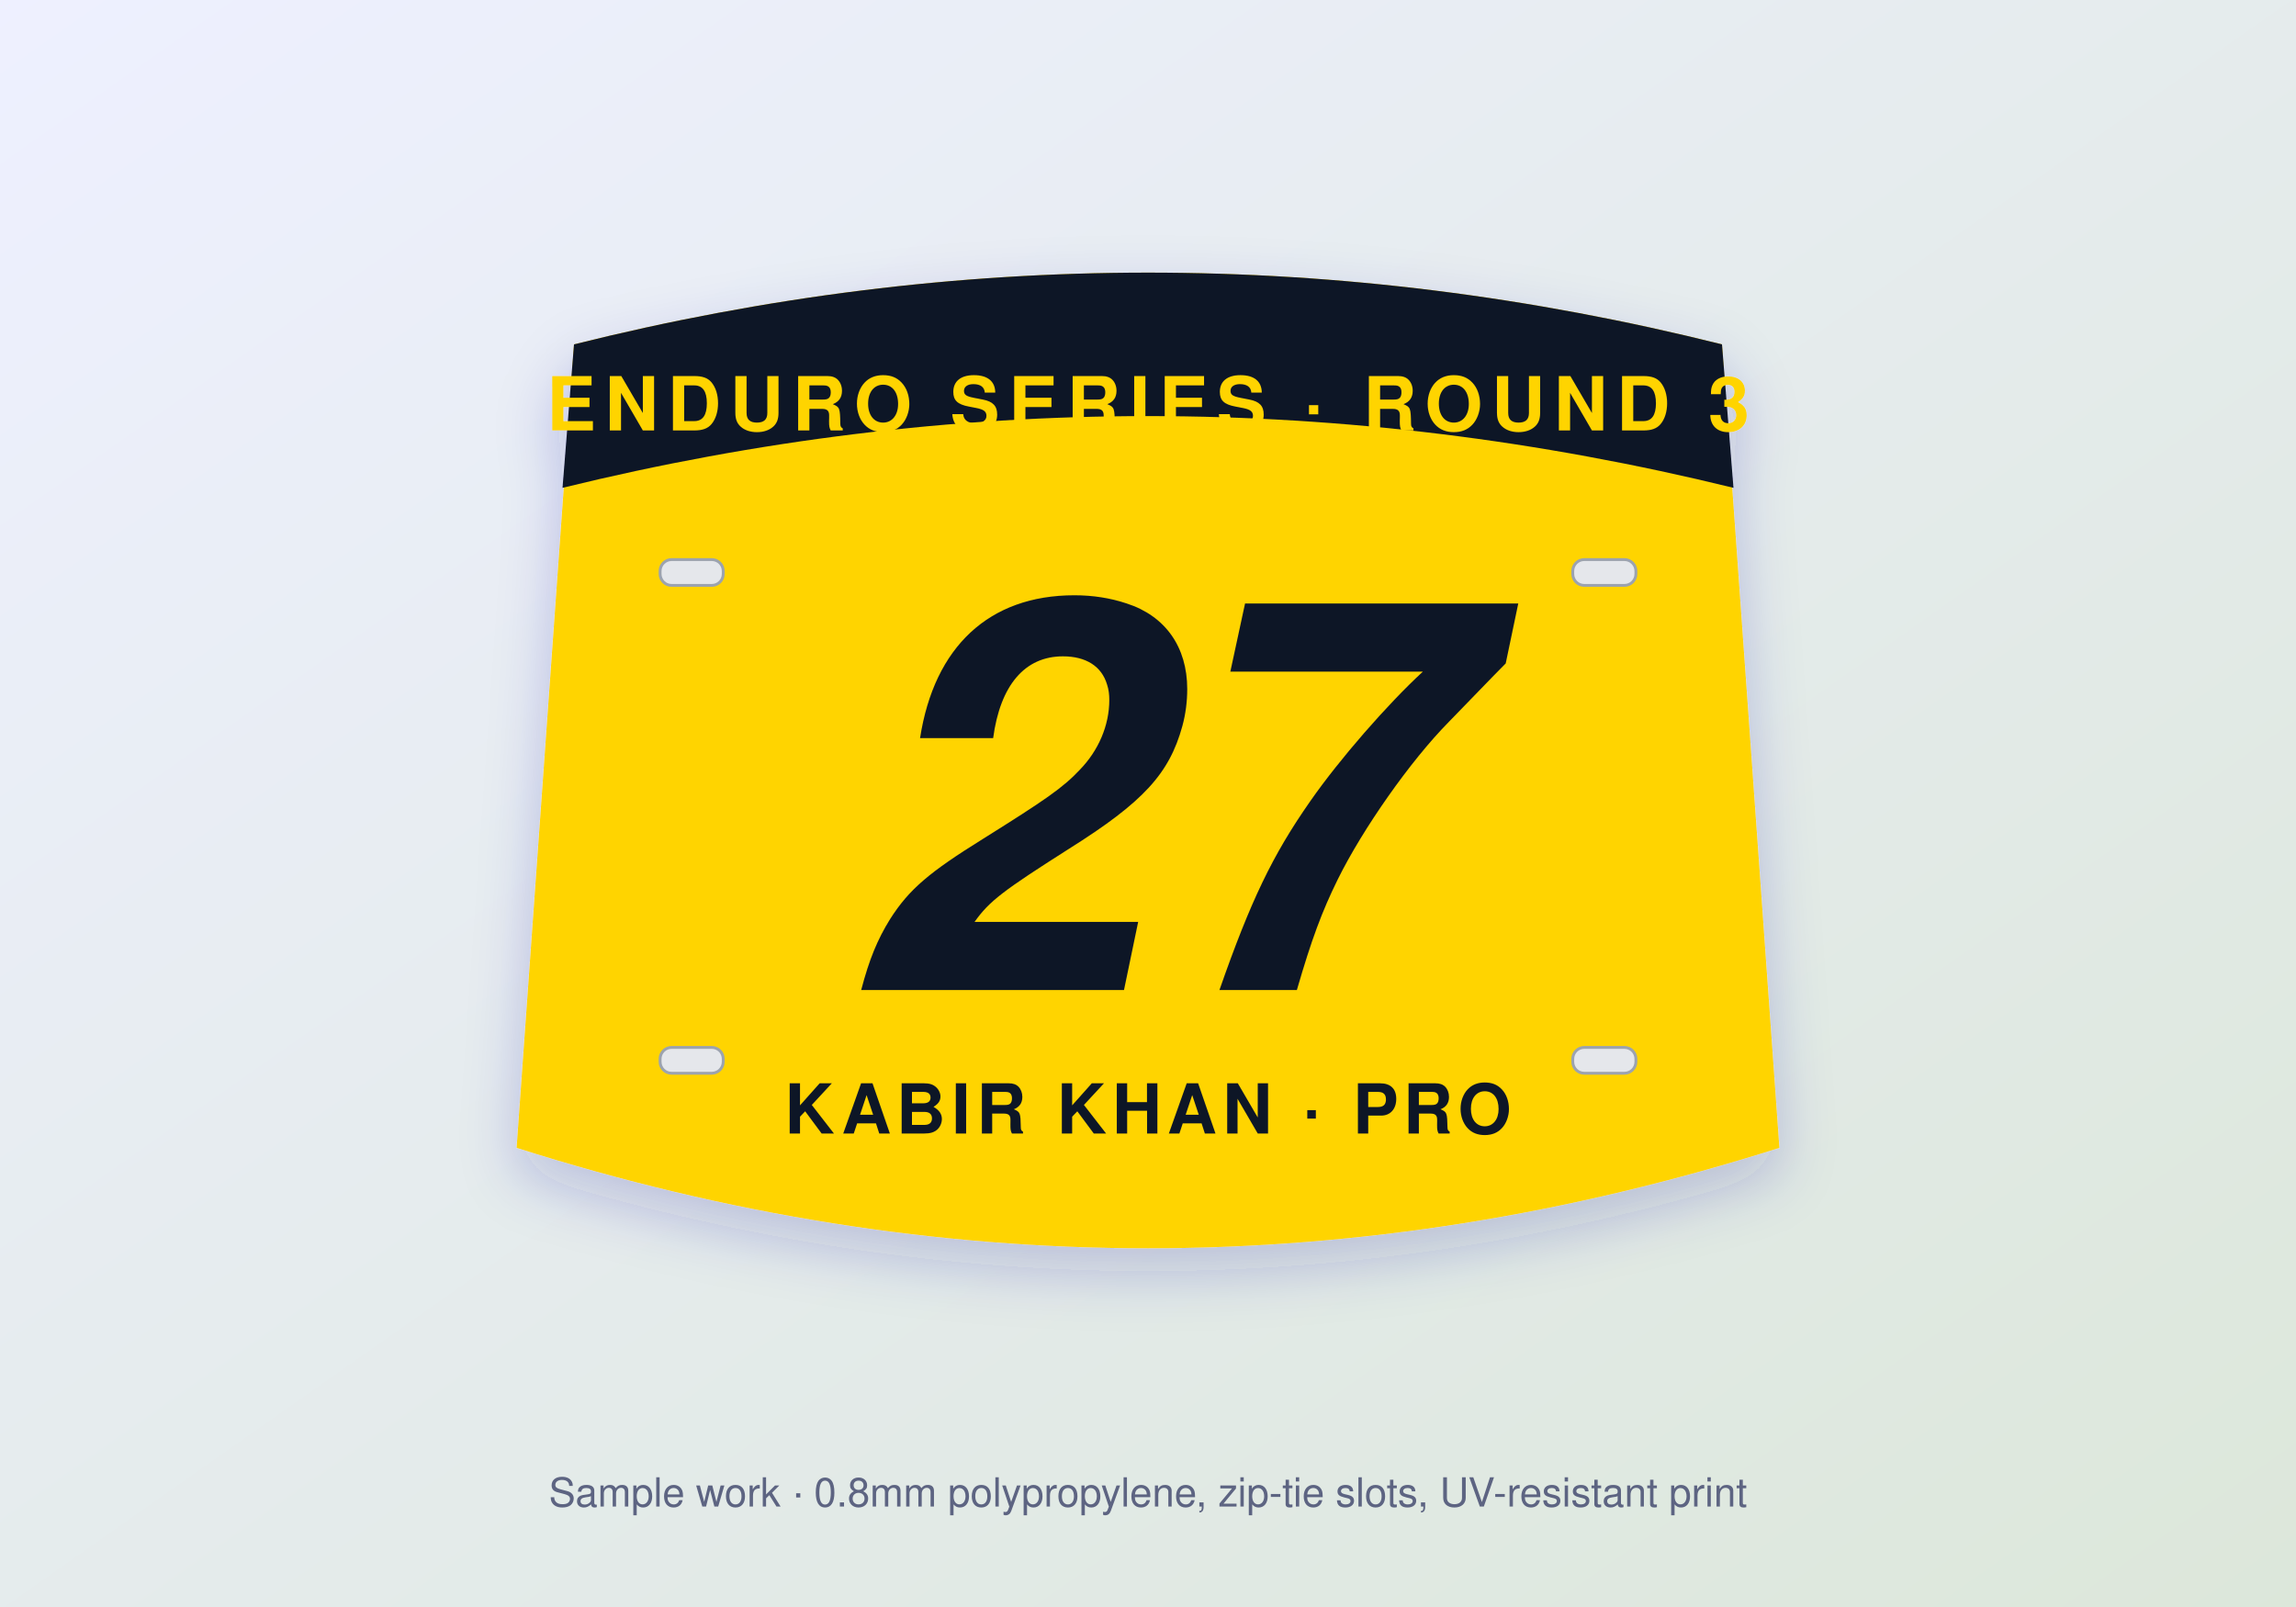
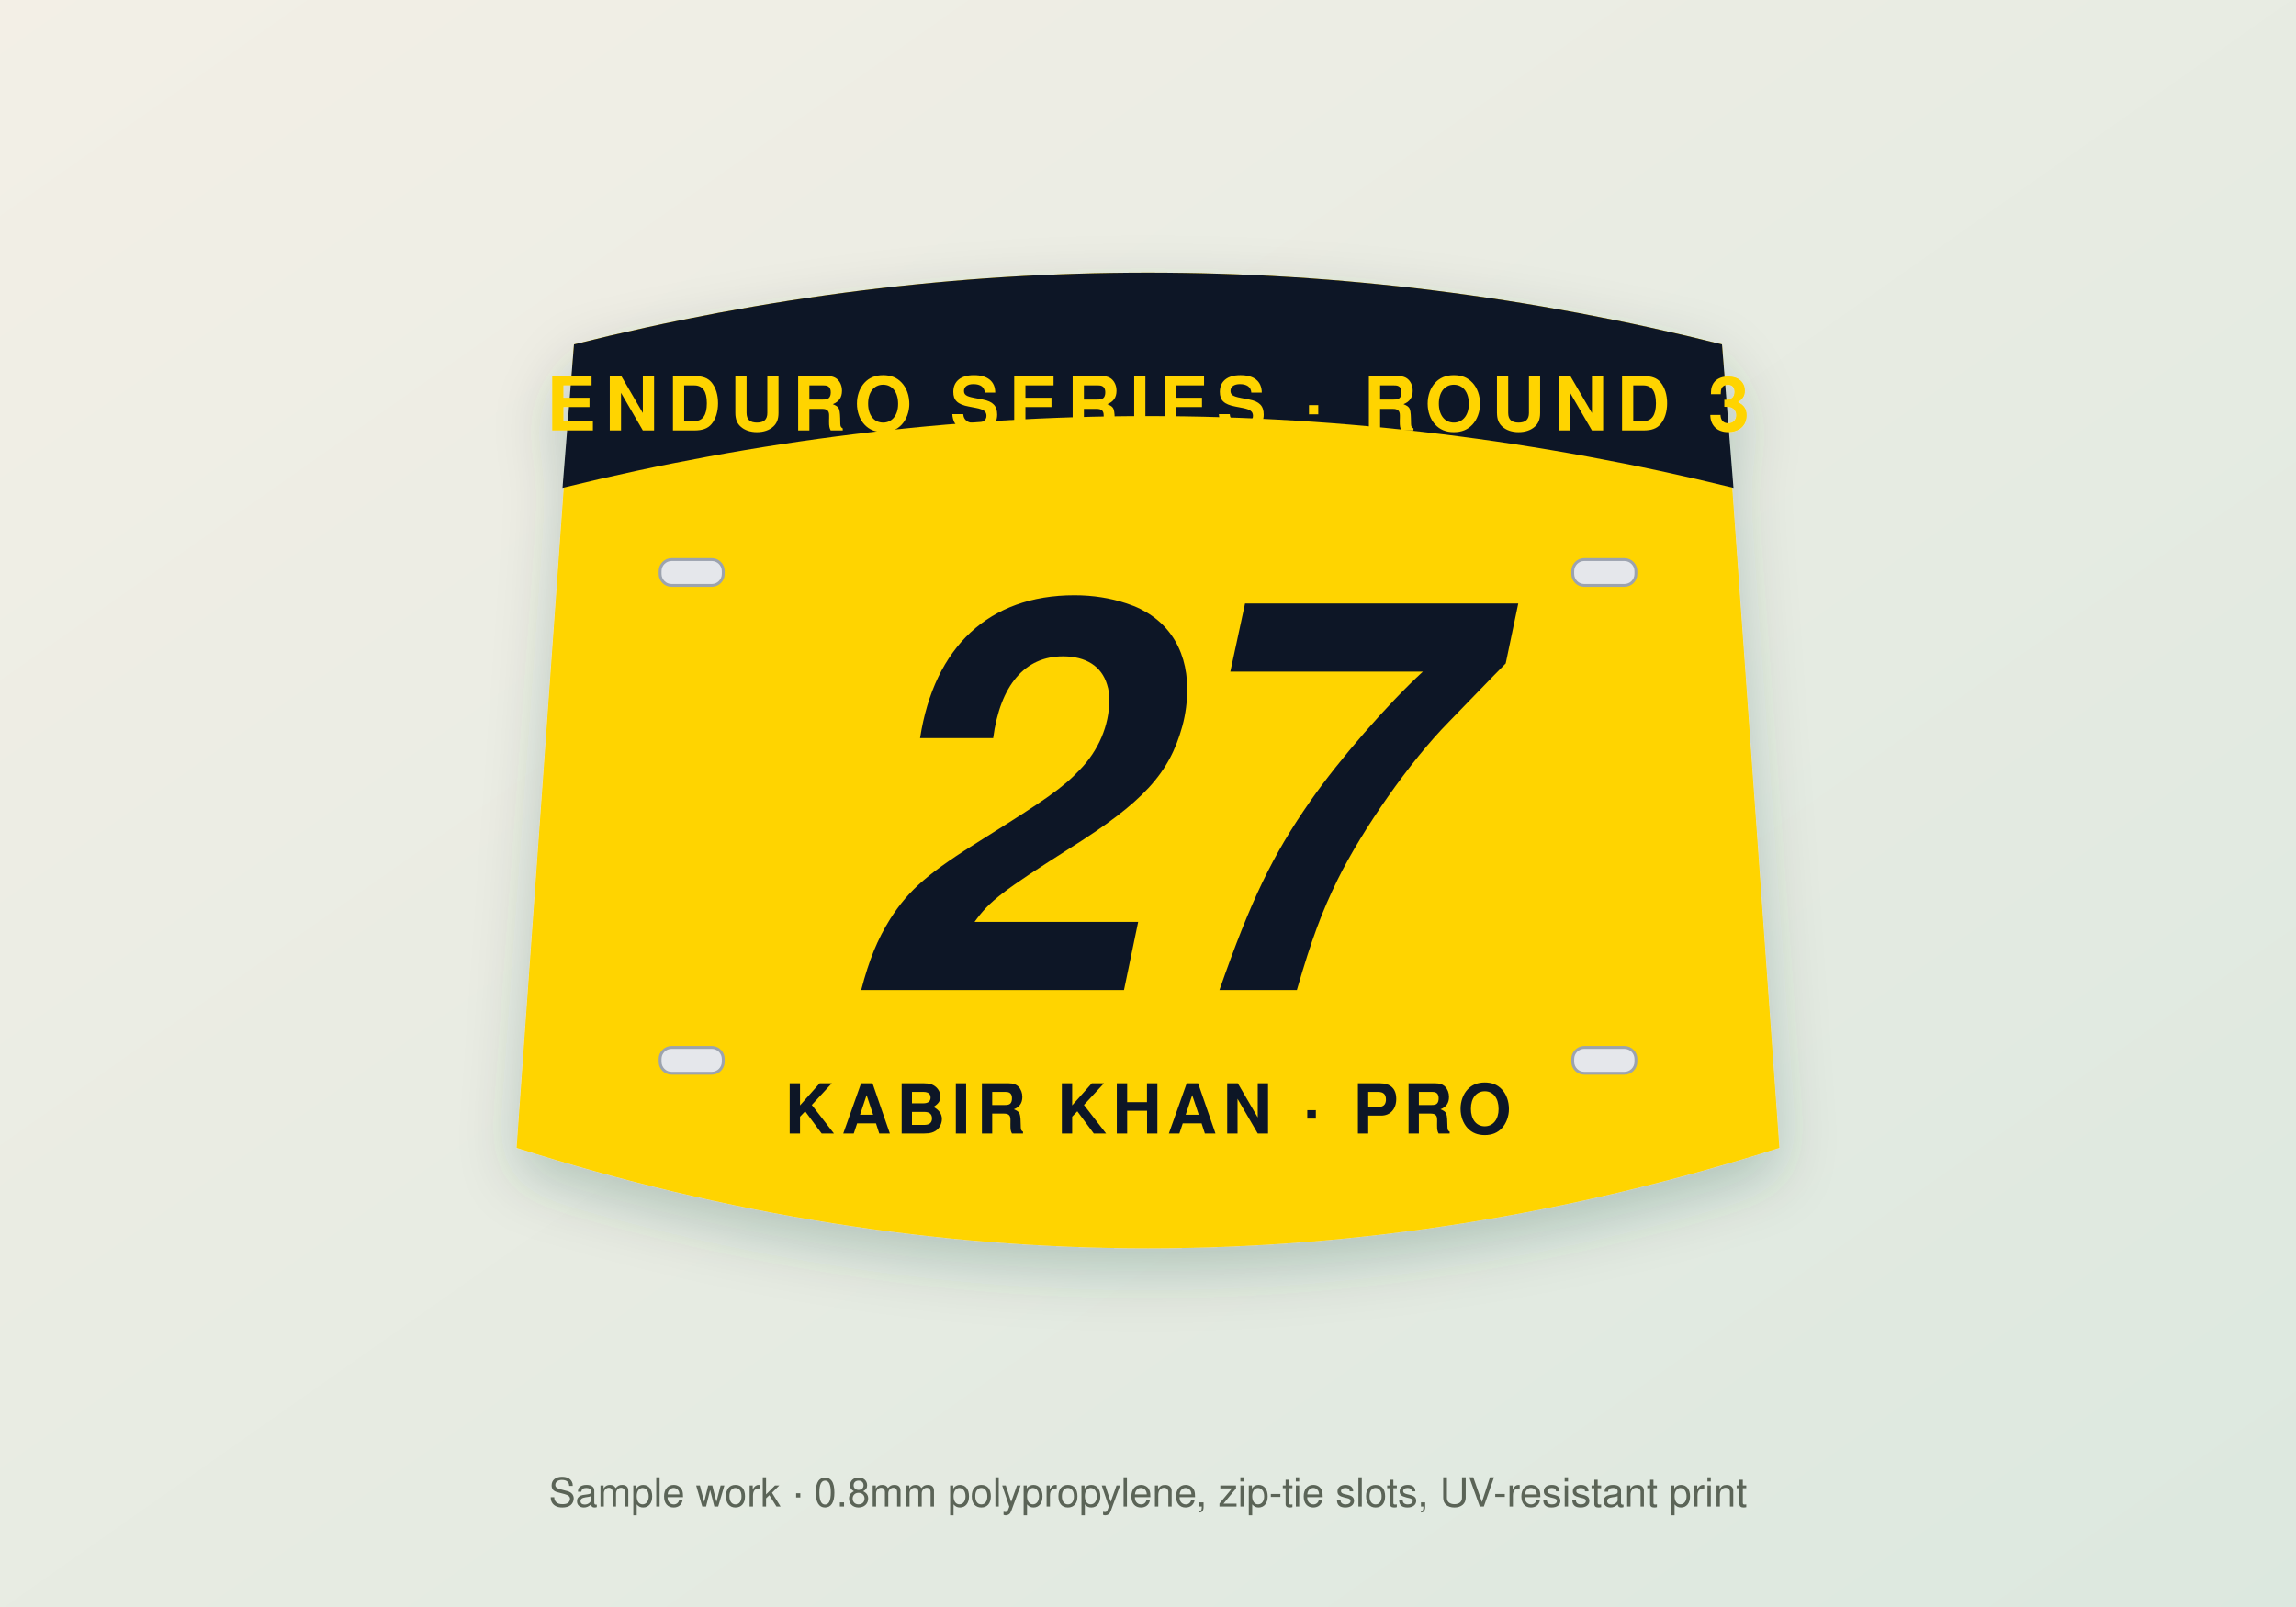
<svg xmlns="http://www.w3.org/2000/svg" viewBox="0 0 800 560" role="img" aria-label="Downhill MTB number board">
  <defs>
    <linearGradient id="bg" x1="0" y1="0" x2="1" y2="1">
-       <stop offset="0" stop-color="#EEF0FF" />
-       <stop offset="1" stop-color="#DCE7DA" />
+       <stop offset="0" stop-color="#F3EFE6" />
+       <stop offset="1" stop-color="#DCE8DF" />
    </linearGradient>
    <filter id="sh">
-       <feDropShadow dx="0" dy="8" stdDeviation="10" flood-color="#1F21A6" flood-opacity=".22" />
+       <feDropShadow dx="0" dy="8" stdDeviation="10" flood-color="#17442E" flood-opacity=".22" />
    </filter>
  </defs>
  <rect width="800" height="560" fill="url(#bg)" />
  <g filter="url(#sh)">
    <path d="M200 120 Q400 70 600 120 L620 400 Q400 470 180 400 Z" fill="#FFD400" />
    <path d="M200 120 Q400 70 600 120 L604 170 Q400 120 196 170 Z" fill="#111827" />
    <text x="400" y="150" text-anchor="middle" font-family="Helvetica,Arial" font-weight="800" font-size="26" fill="#FFD400" letter-spacing="3">ENDURO SERIES · ROUND 3</text>
    <text x="400" y="345" text-anchor="middle" font-family="Helvetica,Arial" font-weight="900" font-size="190" fill="#111827" font-style="italic">27</text>
    <text x="400" y="395" text-anchor="middle" font-family="Helvetica,Arial" font-weight="800" font-size="24" fill="#111827" letter-spacing="2">KABIR KHAN · PRO</text>
    <g fill="#E5E7EB" stroke="#9CA3AF">
      <rect x="230" y="195" width="22" height="9" rx="4" />
      <rect x="548" y="195" width="22" height="9" rx="4" />
      <rect x="230" y="365" width="22" height="9" rx="4" />
      <rect x="548" y="365" width="22" height="9" rx="4" />
    </g>
  </g>
-   <text x="400" y="525" text-anchor="middle" font-family="Helvetica,Arial" font-size="14" fill="#5D6482">Sample work · 0.8mm polypropylene, zip-tie slots, UV-resistant print</text>
+   <text x="400" y="525" text-anchor="middle" font-family="Helvetica,Arial" font-size="14" fill="#5B6457">Sample work · 0.8mm polypropylene, zip-tie slots, UV-resistant print</text>
</svg>
